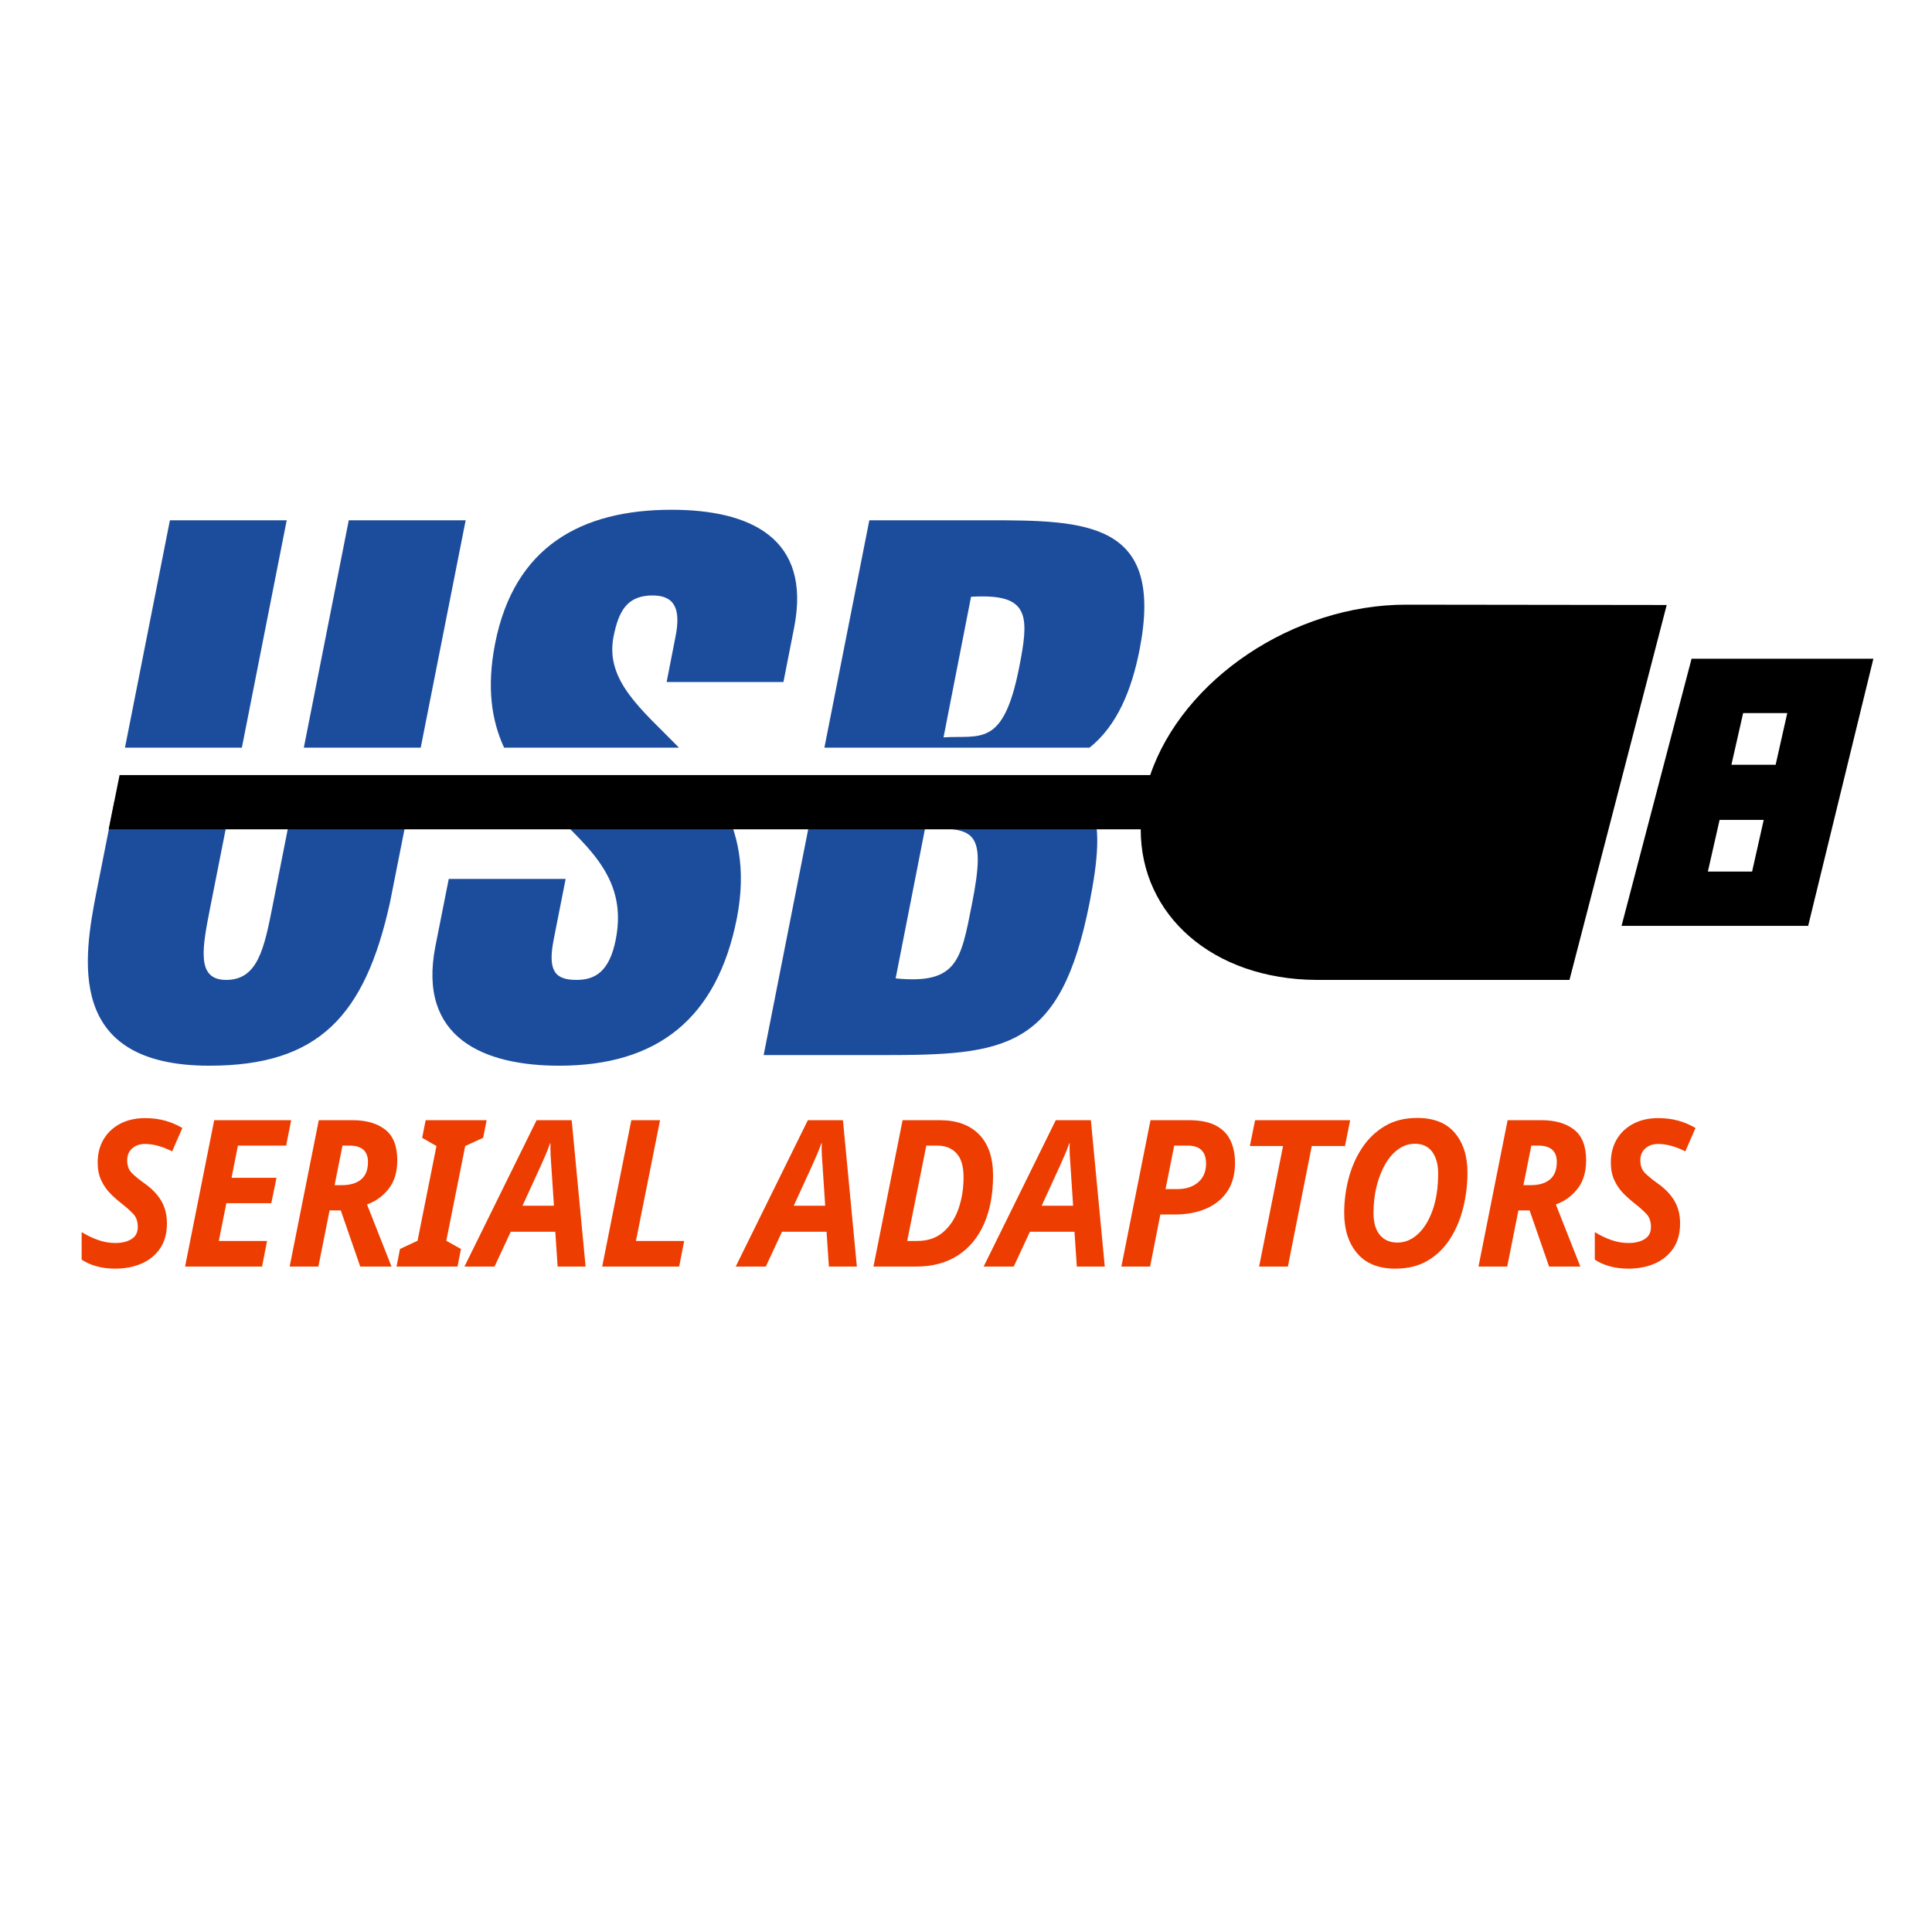
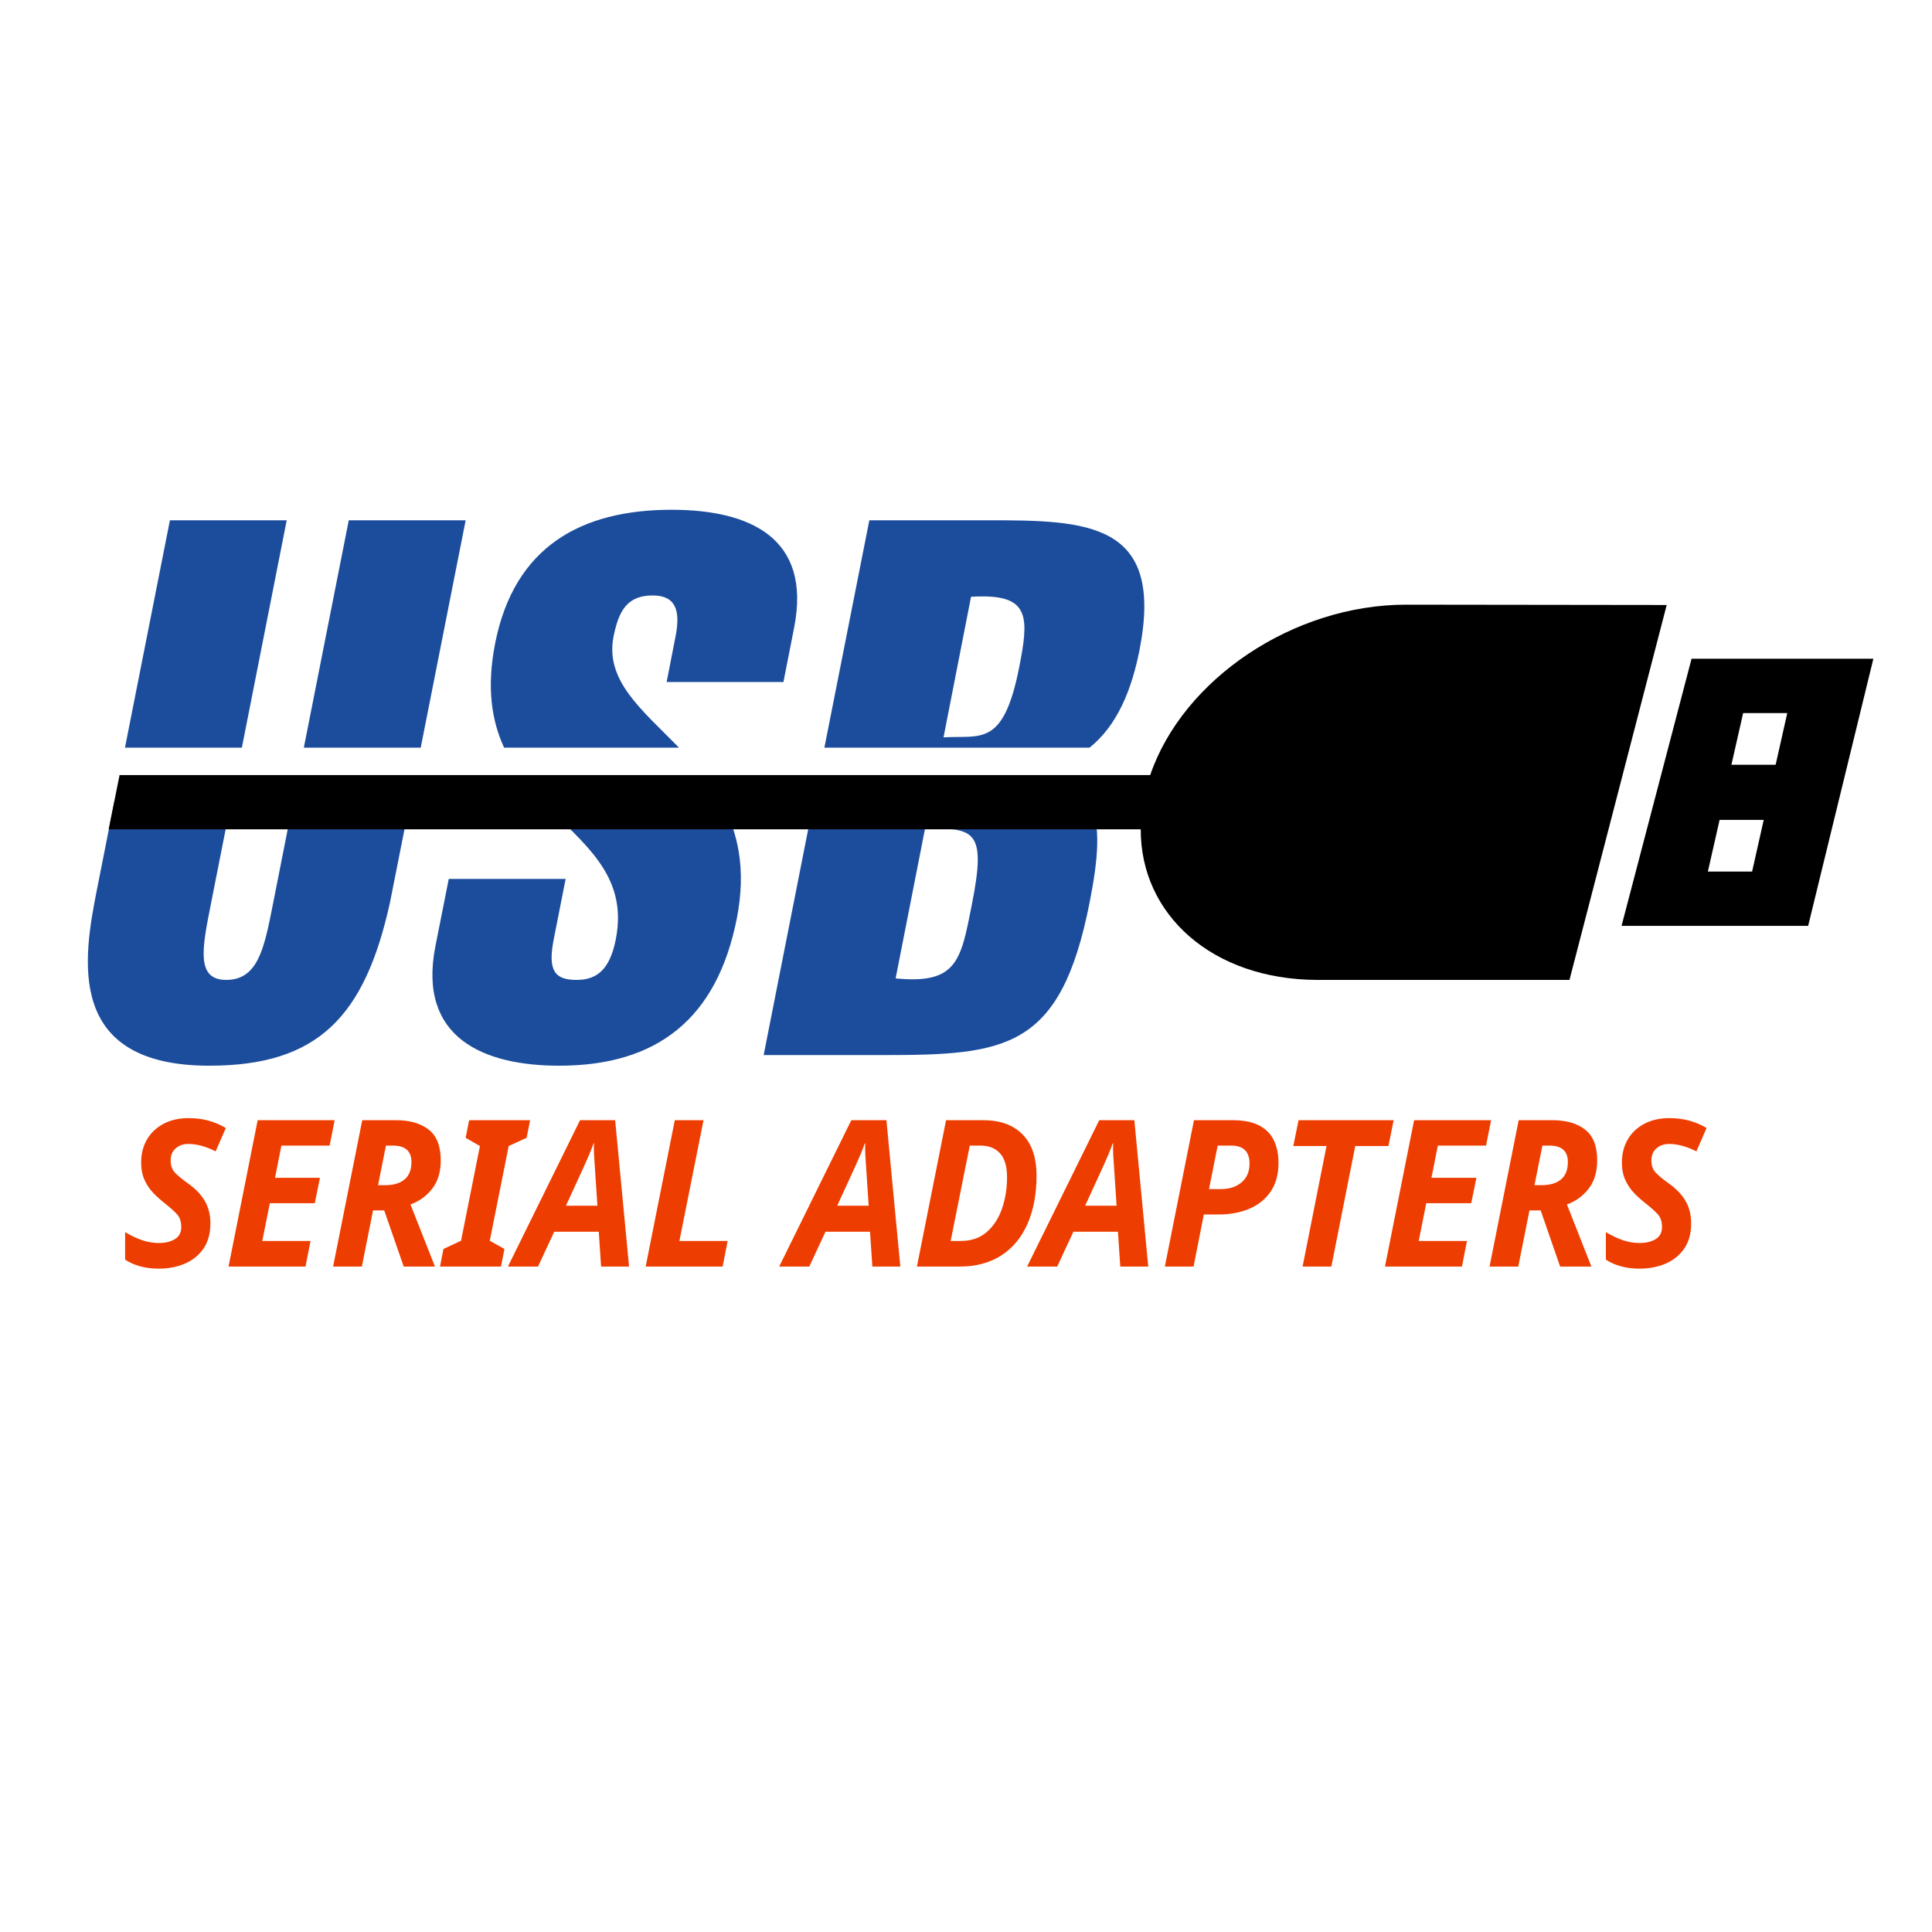
<svg xmlns="http://www.w3.org/2000/svg" version="1.0" width="800" height="800" id="svg2434">
  <defs id="defs2436" />
  <g transform="translate(-558.6587,255.3486)" id="layer1">
    <path d="m 836.725,-44.264 c -37.292,2.3e-5 -65.137,15.166 -73.047,55.352 -3.596,18.346 -1.423,32.013 3.714,43.151 h 72.414 C 824.601,38.624 809.117,26.608 812.713,8.262 c 2.157,-10.811 5.726,-17.045 16.205,-17.045 9.554,1.13e-5 11.61,6.234 9.453,17.045 l -3.671,18.795 h 48.361 L 887.491,4.539 C 894.785,-32.48 869.394,-44.264 836.725,-44.264 Z M 629.018,-39.913 610.409,54.239 h 48.403 l 18.568,-94.152 z m 74.06,0 -18.61,94.152 h 48.403 l 18.61,-94.152 z m 215.555,0 -18.61,94.152 h 109.803 c 11.609,-9.282 17.493,-24.253 20.678,-40.415 10.479,-53.18 -21.784,-53.737 -62.877,-53.737 z m 46.377,31.534 c 19.962,-0.184 19.701,9.053 15.656,29.425 -6.575,33.306 -16.005,27.949 -31.312,28.932 l 11.394,-58.223 c 1.515,-0.096 2.931,-0.122 4.262,-0.134 z M 606.02,76.488 598.719,113.404 c -5.548,28.064 -13.161,72.532 46.63,72.532 45.203,-4e-5 64.401,-20.552 74.778,-67.508 l 8.313,-41.94 h -48.361 l -8.524,43.151 c -3.493,17.69 -6.093,30.771 -19.243,30.771 -12.534,0 -9.95,-13.081 -6.457,-30.771 l 8.524,-43.151 z m 177.28,0 c 16.437,17.363 35.684,30.064 30.341,57.146 -2.568,13.104 -8.336,16.776 -16.247,16.776 -8.938,0 -12.021,-3.672 -9.453,-16.776 l 4.937,-25.029 h -48.403 l -5.528,27.855 c -7.5,38.22 20.35,49.476 51.272,49.476 40.477,-4e-5 65.335,-19.334 73.554,-61.049 4.007,-20.53 0.403,-35.95 -6.583,-48.399 z m 112.293,0 -20.72,105.052 h 48.994 c 51.367,3e-5 73.941,-2.178 85.96,-63.112 3.288,-16.817 5.173,-32.112 -0.169,-41.94 z m 46.124,11.169 c 20.341,-1.2e-5 25.594,0.308 19.327,31.758 -4.52,22.932 -6.045,32.879 -31.523,30.367 z" style="fill:#1c4d9c;fill-rule:nonzero;stroke:none;stroke-width:1.262" id="path4050" />
    <path d="m 1140.941,-4.97 c -46.856,0 -92.499,30.973 -106.005,70.558 H 608.172 l -4.515,22.473 h 427.355 c -0.085,35.431 29.714,62.175 72.921,62.349 0.142,5.8e-4 0.28,0 0.422,0 h 104.191 l 40.258,-155.245 -107.778,-0.134 c -0.028,-2.27e-5 -0.056,0 -0.084,0 z M 1259.1,17.413 1230.109,128.027 h 77.267 l 27.008,-110.614 z m 21.353,22.518 h 18.272 l -4.811,21.396 H 1275.6 Z m -9.748,44.228 h 18.272 l -4.811,21.396 h -18.315 z" style="fill:#000000;fill-rule:nonzero;stroke:none;stroke-width:1.262" id="path4064" />
-     <text xml:space="preserve" style="font-size:82.364px;line-height:1.25;font-family:sans-serif;word-spacing:0px;stroke-width:1" x="609.188" y="261.028" id="text18" transform="scale(0.969941,1.030991)">
-       <tspan id="tspan16" x="609.188" y="261.028" style="font-style:italic;font-variant:normal;font-weight:bold;font-stretch:normal;font-size:82.364px;font-family:Ubuntu;-inkscape-font-specification:'Ubuntu Bold Italic';fill:#ee3d00;fill-opacity:1;stroke-width:1">SERIAL ADAPTORS</tspan>
+     <text xml:space="preserve" style="font-size:82.364px;line-height:1.25;font-family:sans-serif;word-spacing:0px;stroke-width:1" x="627.746" y="261.028" id="text18" transform="scale(0.969941,1.030991)">
+       <tspan id="tspan16" x="627.746" y="261.028" style="font-style:italic;font-variant:normal;font-weight:bold;font-stretch:normal;font-size:82.364px;font-family:Ubuntu;-inkscape-font-specification:'Ubuntu Bold Italic';fill:#ee3d00;fill-opacity:1;stroke-width:1">SERIAL ADAPTERS</tspan>
    </text>
  </g>
</svg>
